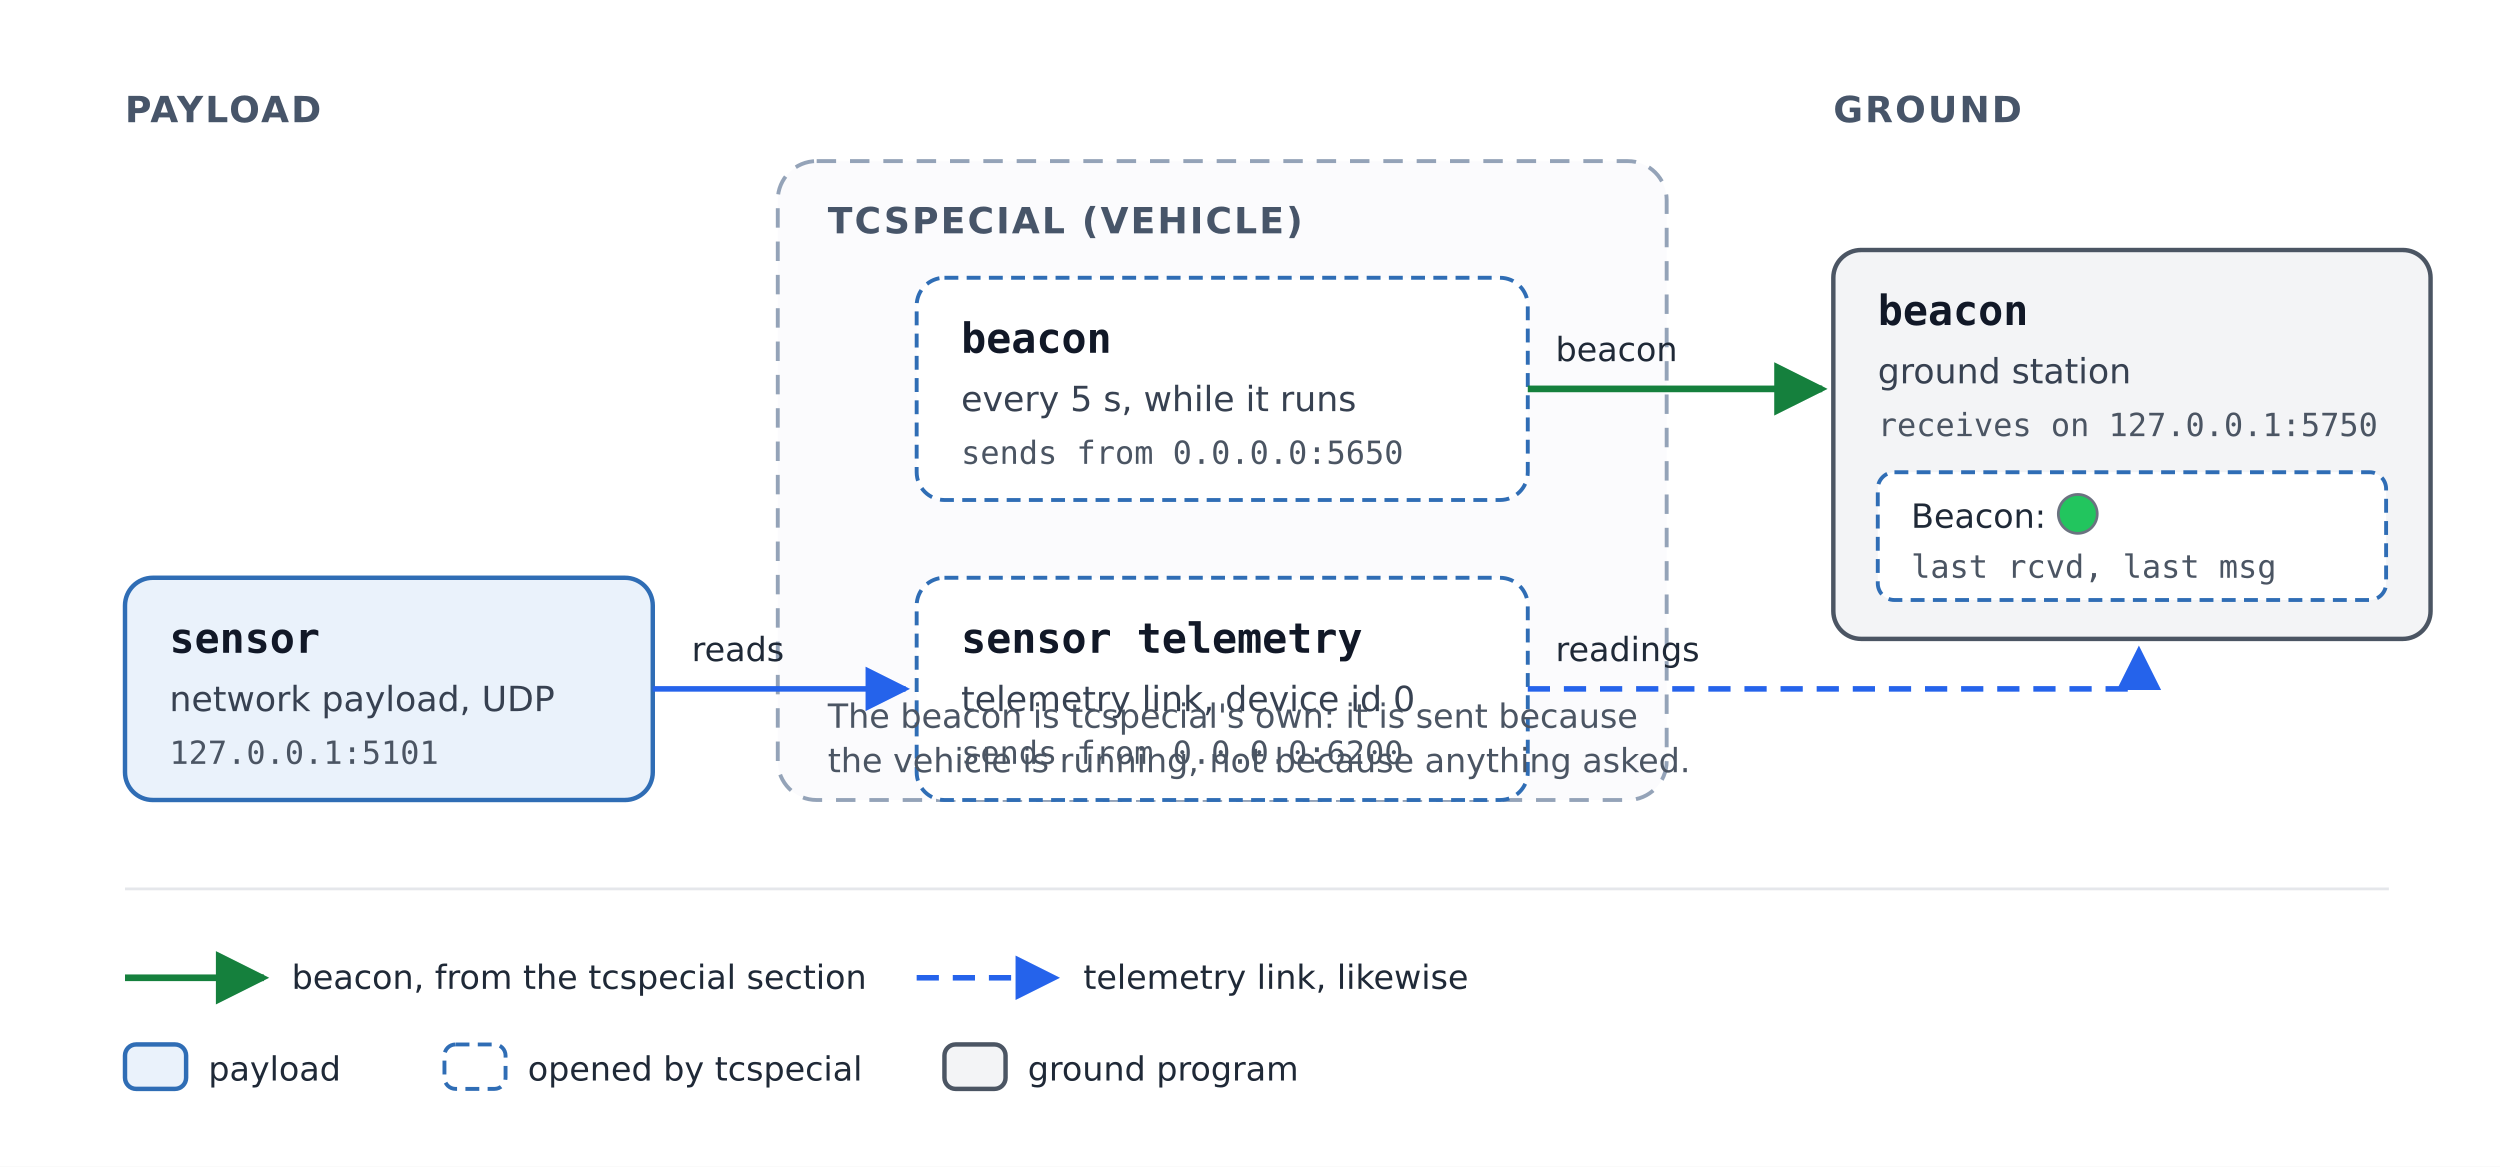
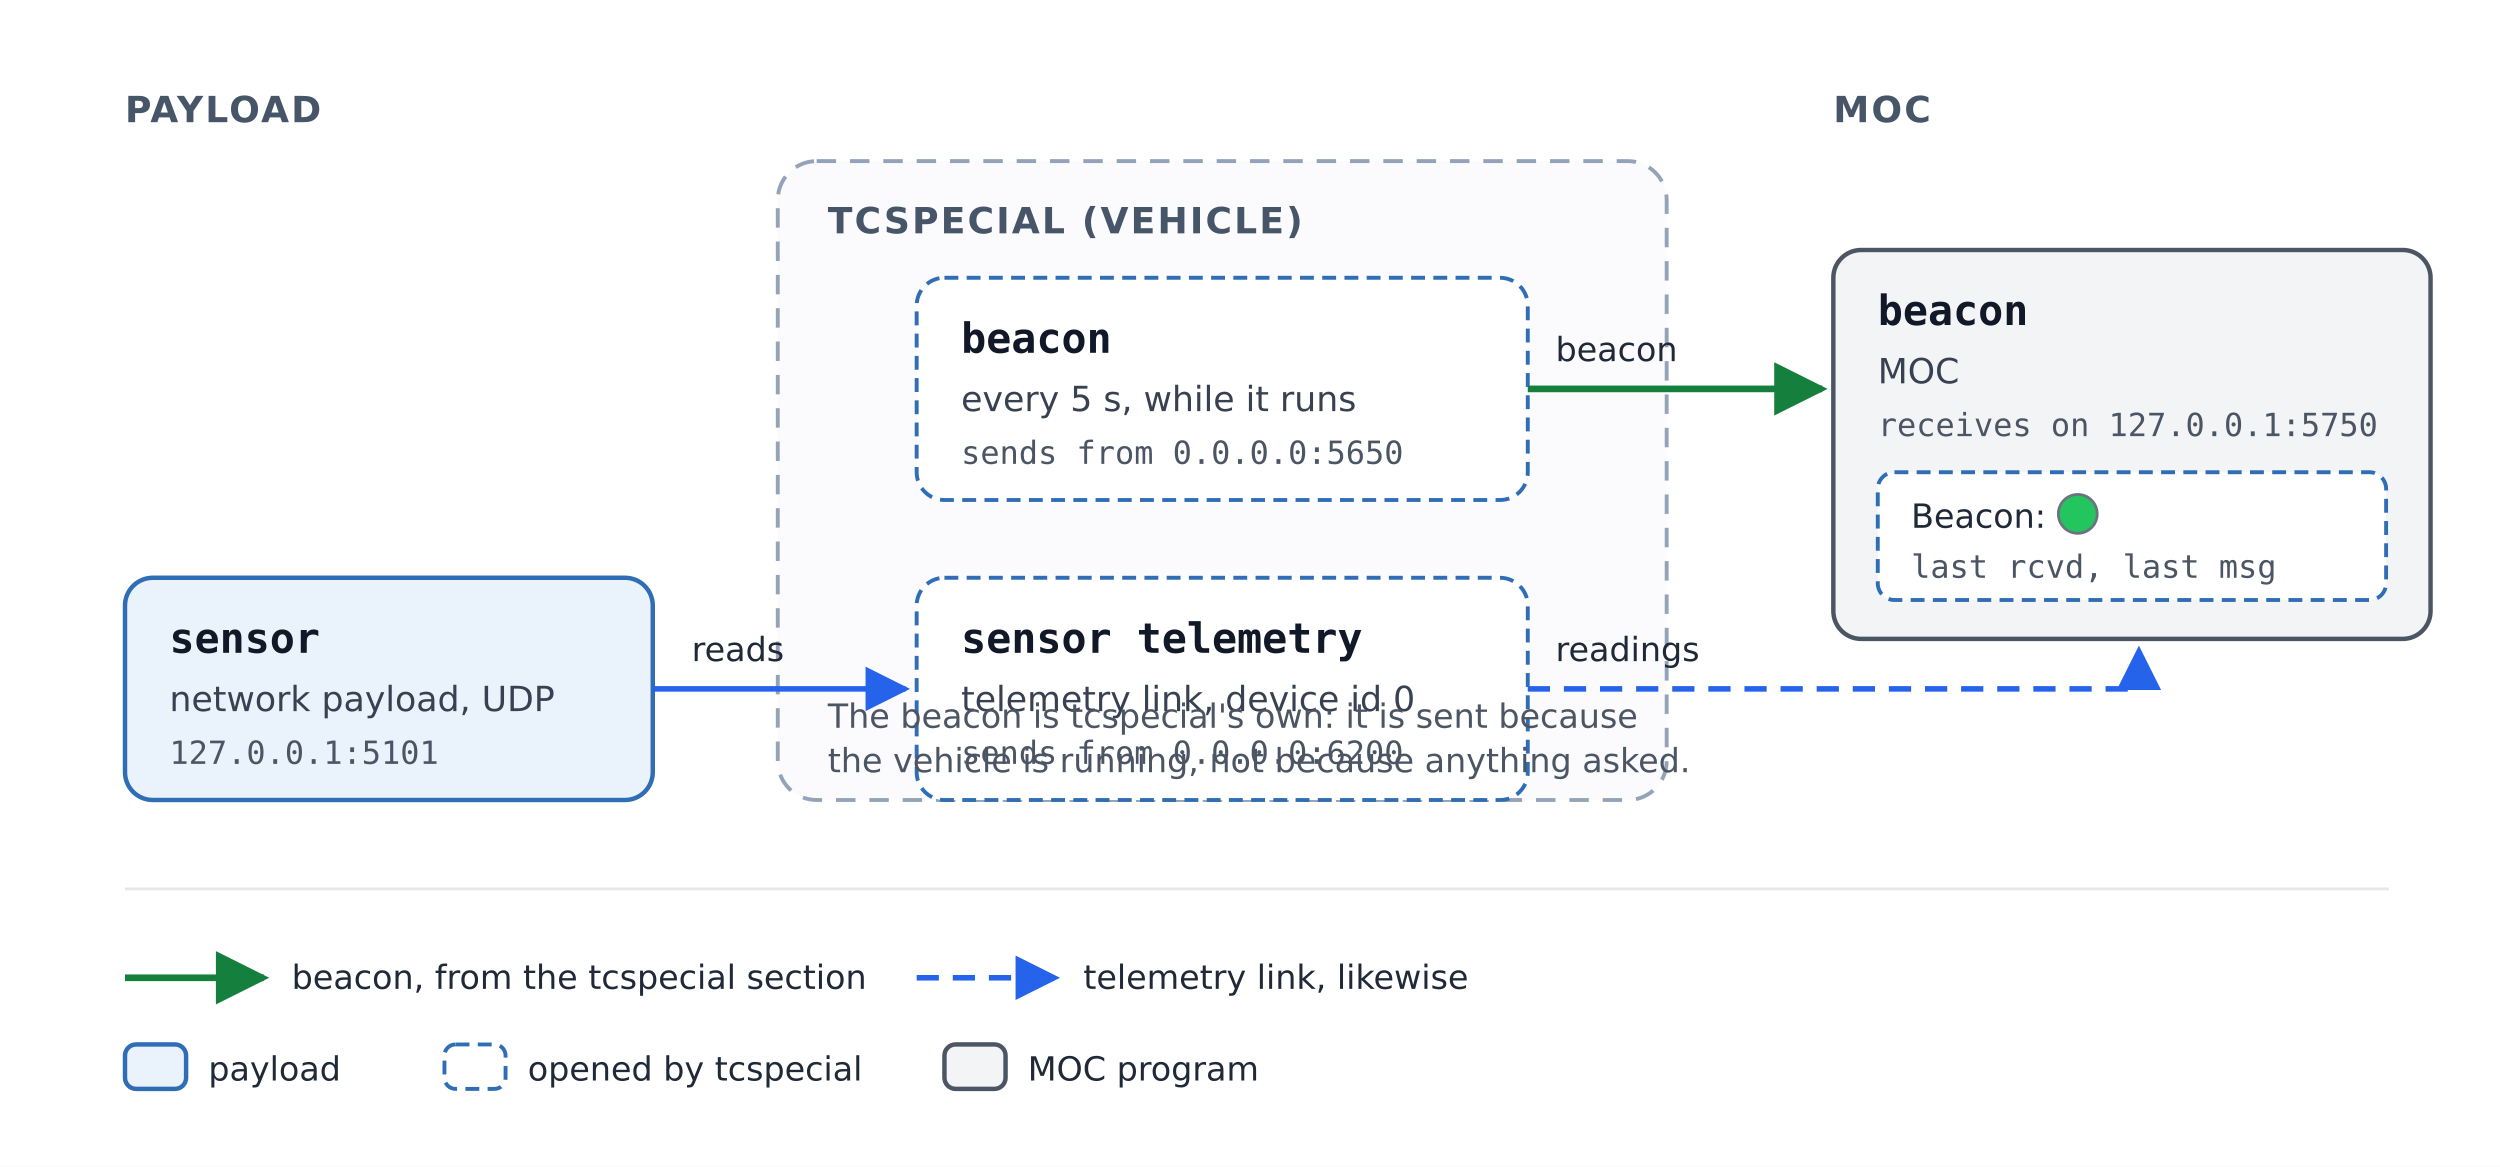
<svg xmlns="http://www.w3.org/2000/svg" width="900" height="420" viewBox="0 0 900 420" role="img" aria-labelledby="title desc">
  <defs>
    <style>
      text { font-family: "DejaVu Sans", Helvetica, Arial, sans-serif; fill: #111827; }
      .name { font-family: "DejaVu Sans Mono", Menlo, Consolas, monospace; font-size: 15px; font-weight: bold; }
      .kind { font-size: 12.5px; fill: #374151; }
      .detail { font-family: "DejaVu Sans Mono", Menlo, Consolas, monospace; font-size: 11.5px; fill: #4b5563; }
      .heading { font-size: 13px; font-weight: bold; fill: #475569; letter-spacing: 0.06em; }
      .label { font-size: 12px; fill: #1f2937; }
      .note { font-size: 12px; fill: #4b5563; }
      .payload { fill: #eaf2fb; stroke: #2f6db5; stroke-width: 1.6; }
      .socket { fill: #ffffff; stroke: #2f6db5; stroke-width: 1.4; stroke-dasharray: 5 3; }
      .ground { fill: #f3f4f6; stroke: #4b5563; stroke-width: 1.6; }
      .boundary { fill: #fbfbfd; stroke: #94a3b8; stroke-width: 1.4; stroke-dasharray: 7 5; }
      .groundward { fill: none; stroke: #2563eb; stroke-width: 2; }
      .telemetry { fill: none; stroke: #2563eb; stroke-width: 2; stroke-dasharray: 8 5; }
      .beacon { fill: none; stroke: #15803d; stroke-width: 2.4; }
      .indicator { stroke: #6b7280; stroke-width: 1; }
    </style>
    <marker id="arrow-blue" viewBox="0 0 10 10" refX="9" refY="5" markerWidth="8" markerHeight="8" orient="auto-start-reverse">
      <path d="M0,0 L10,5 L0,10 z" fill="#2563eb" />
    </marker>
    <marker id="arrow-green" viewBox="0 0 10 10" refX="9" refY="5" markerWidth="8" markerHeight="8" orient="auto-start-reverse">
      <path d="M0,0 L10,5 L0,10 z" fill="#15803d" />
    </marker>
  </defs>
  <rect width="900" height="420" fill="#ffffff" />
  <text class="heading" x="45" y="44">PAYLOAD</text>
-   <text class="heading" x="660" y="44">GROUND</text>
+   <text class="heading" x="660" y="44">MOC</text>
  <rect class="boundary" x="280" y="58" width="320" height="230" rx="14" />
  <text class="heading" x="298" y="84">TCSPECIAL (VEHICLE)</text>
  <rect class="socket" x="330" y="100" width="220" height="80" rx="10" />
  <text class="name" x="346" y="127">beacon</text>
  <text class="kind" x="346" y="148">every 5 s, while it runs</text>
  <text class="detail" x="346" y="167">sends from 0.0.0.0:5650</text>
  <rect class="payload" x="45" y="208" width="190" height="80" rx="10" />
  <text class="name" x="61" y="235">sensor</text>
  <text class="kind" x="61" y="256">network payload, UDP</text>
  <text class="detail" x="61" y="275">127.0.0.1:5101</text>
  <rect class="socket" x="330" y="208" width="220" height="80" rx="10" />
  <text class="name" x="346" y="235">sensor telemetry</text>
  <text class="kind" x="346" y="256">telemetry link, device id 0</text>
  <text class="detail" x="346" y="275">sends from 0.0.0.0:6200</text>
  <rect class="ground" x="660" y="90" width="215" height="140" rx="10" />
  <text class="name" x="676" y="117">beacon</text>
-   <text class="kind" x="676" y="138">ground station</text>
+   <text class="kind" x="676" y="138">MOC</text>
  <text class="detail" x="676" y="157">receives on 127.0.0.1:5750</text>
  <rect class="socket" x="676" y="170" width="183" height="46" rx="6" />
  <text class="label" x="688" y="190">Beacon:</text>
  <circle class="indicator" cx="748" cy="185" r="7" fill="#22c55e" />
  <text class="detail" x="688" y="208">last rcvd, last msg</text>
  <path class="beacon" d="M550,140 L656,140" marker-end="url(#arrow-green)" />
  <text class="label" x="560" y="130">beacon</text>
  <path class="groundward" d="M235,248 L326,248" marker-end="url(#arrow-blue)" />
  <text class="label" x="249" y="238">reads</text>
  <path class="telemetry" d="M550,248 L656,248 L770,248 L770,234" marker-end="url(#arrow-blue)" />
  <text class="label" x="560" y="238">readings</text>
  <text class="note" x="298" y="262">The beacon is tcspecial's own: it is sent because</text>
  <text class="note" x="298" y="278">the vehicle is running, not because anything asked.</text>
  <line x1="45" y1="320" x2="860" y2="320" stroke="#e5e7eb" stroke-width="1" />
  <path class="beacon" d="M45,352 L95,352" marker-end="url(#arrow-green)" />
  <text class="label" x="105" y="356">beacon, from the tcspecial section</text>
  <path class="telemetry" d="M330,352 L380,352" marker-end="url(#arrow-blue)" />
  <text class="label" x="390" y="356">telemetry link, likewise</text>
  <rect class="payload" x="45" y="376" width="22" height="16" rx="4" />
  <text class="label" x="75" y="389">payload</text>
  <rect class="socket" x="160" y="376" width="22" height="16" rx="4" />
  <text class="label" x="190" y="389">opened by tcspecial</text>
  <rect class="ground" x="340" y="376" width="22" height="16" rx="4" />
-   <text class="label" x="370" y="389">ground program</text>
+   <text class="label" x="370" y="389">MOC program</text>
</svg>
